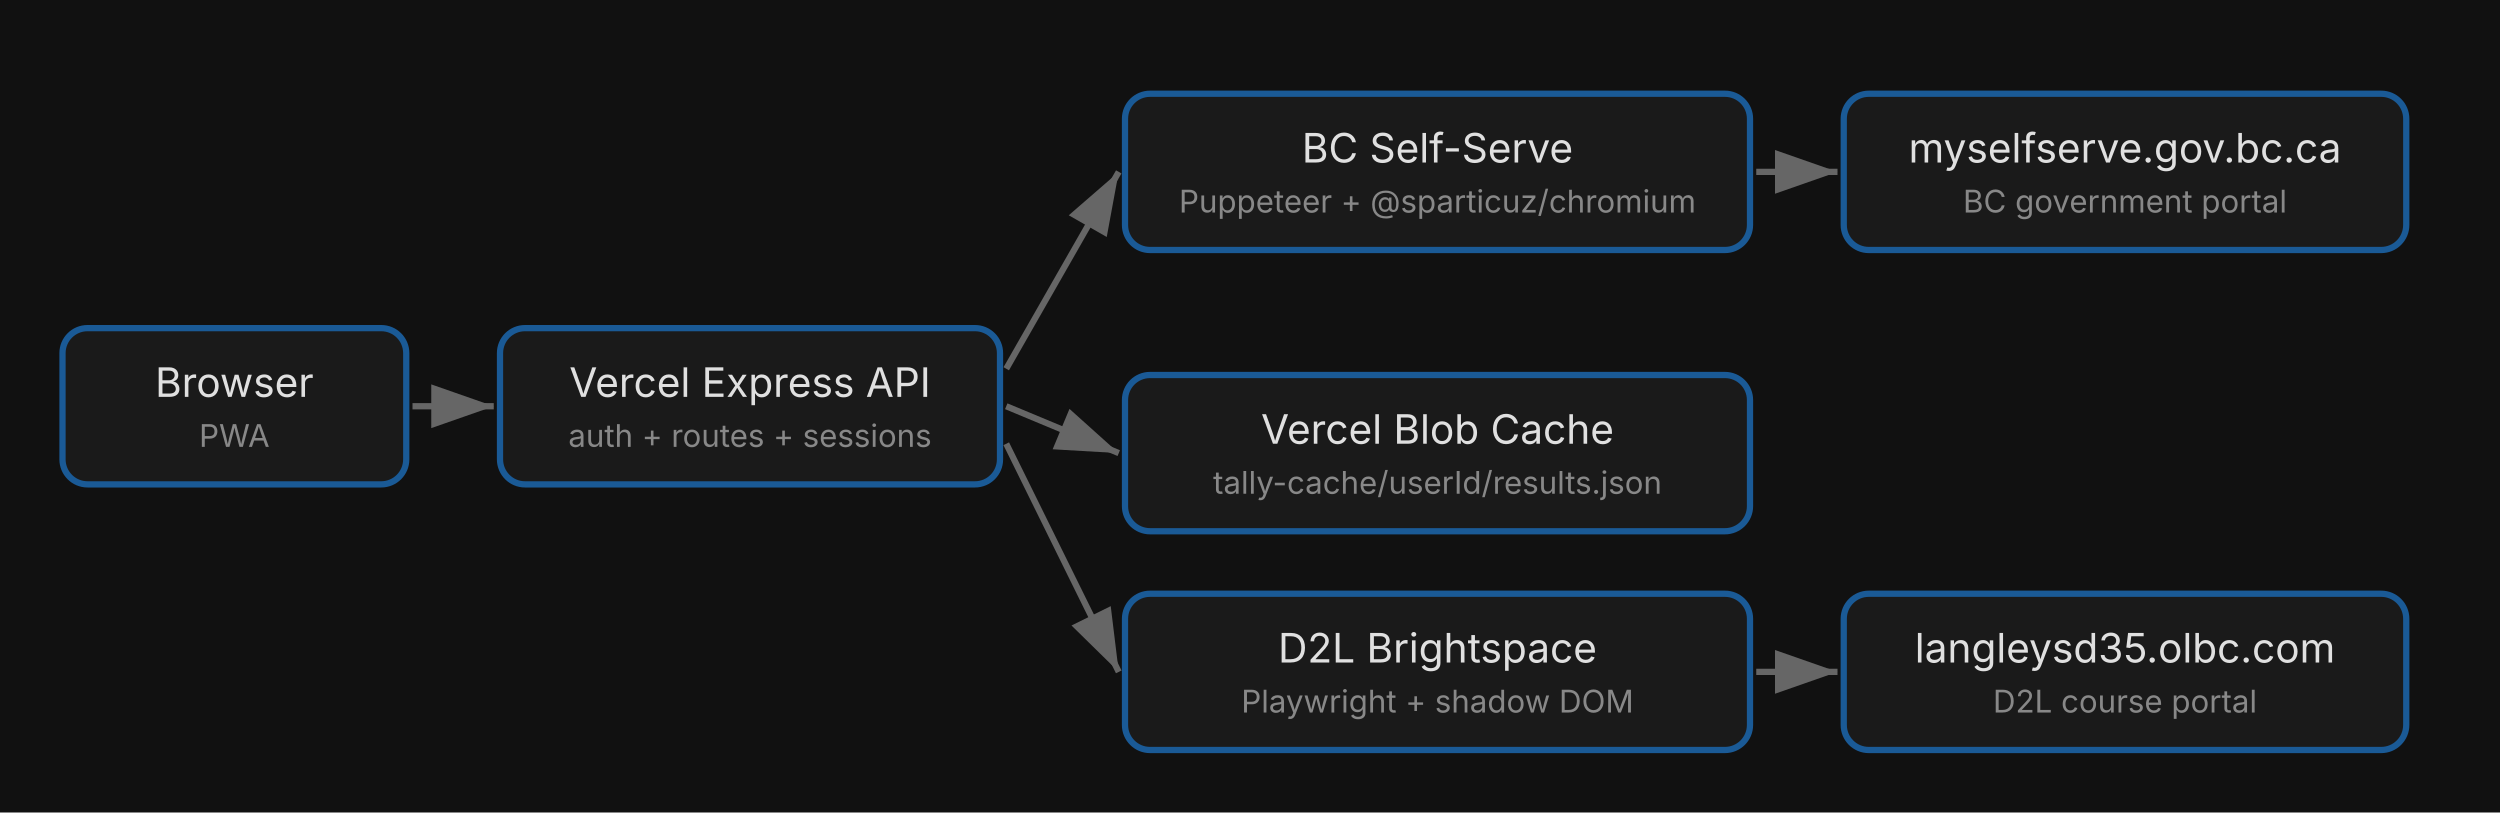
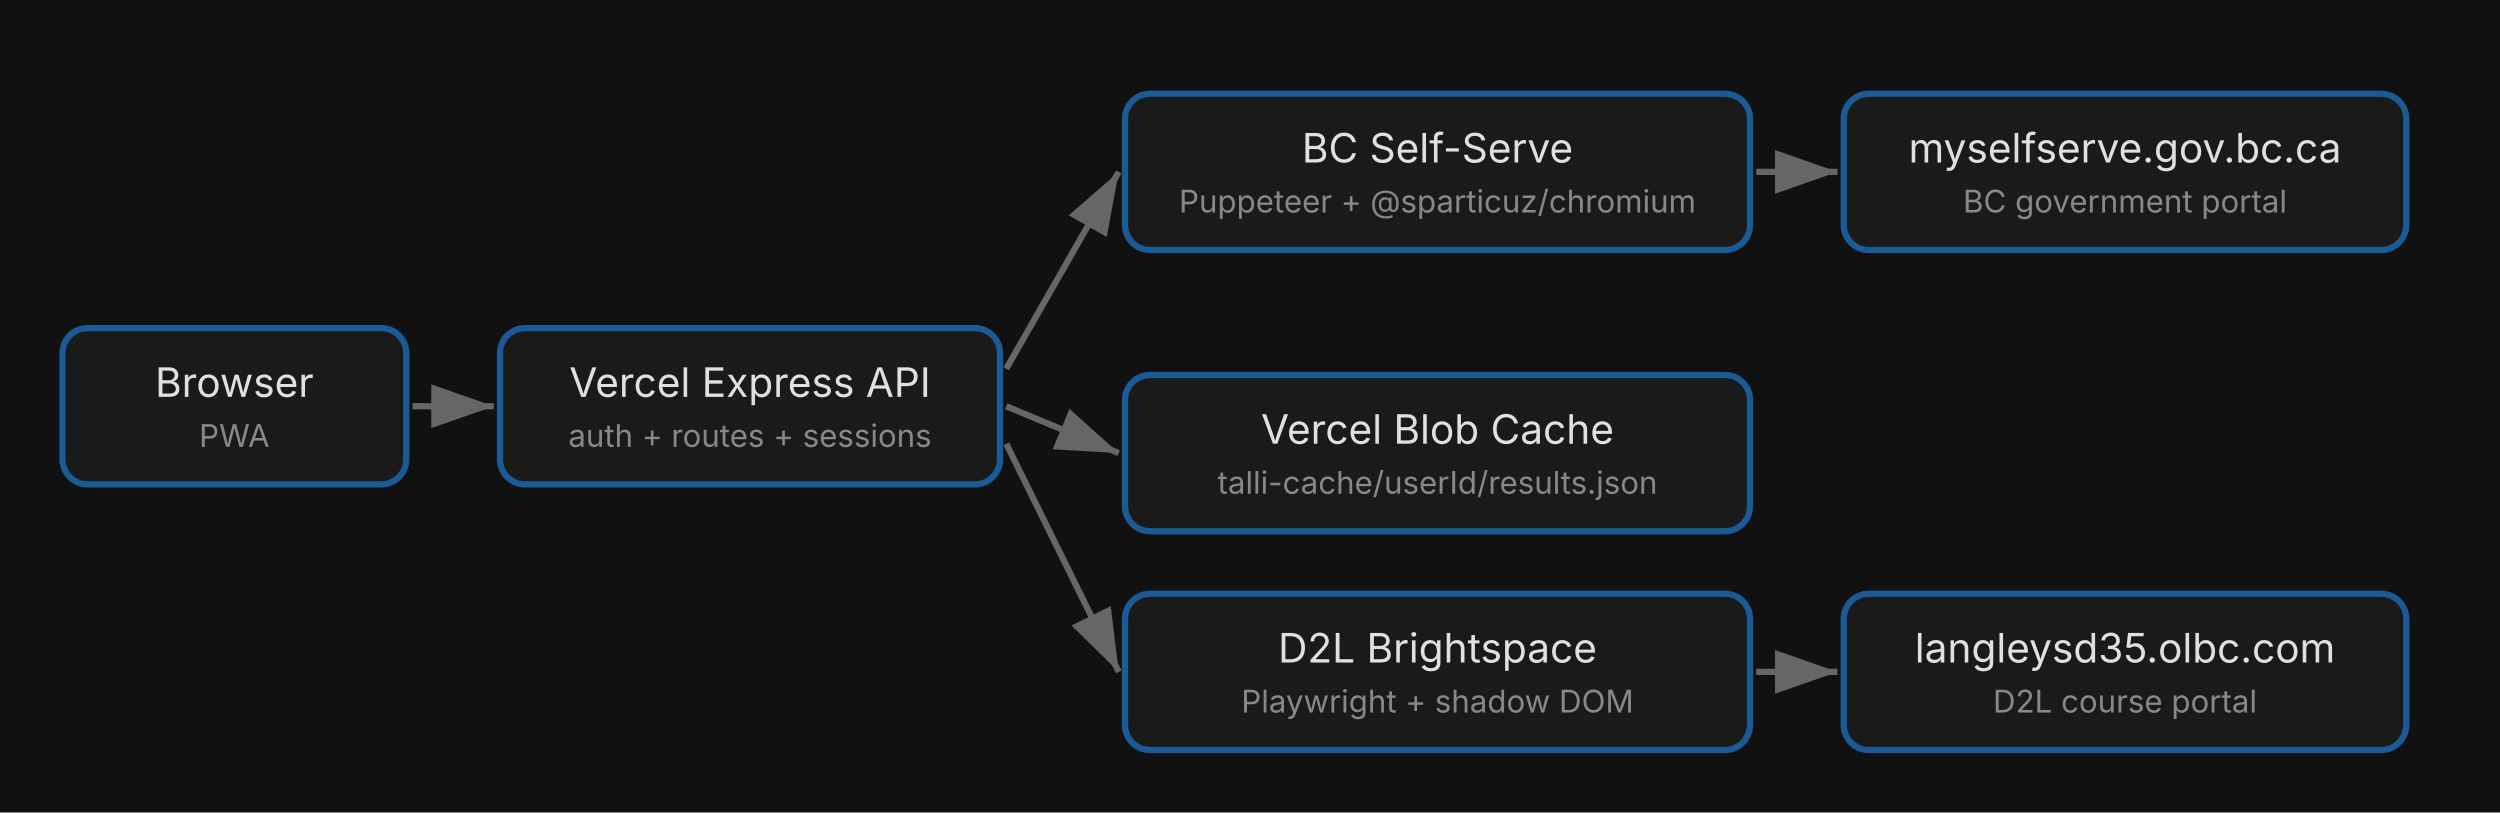
<svg xmlns="http://www.w3.org/2000/svg" font-family="-apple-system, system-ui, sans-serif" viewBox="0 0 800 260">
  <defs>
    <marker id="arrowhead" markerHeight="7" markerWidth="10" orient="auto" refX="10" refY="3.5">
      <path fill="#666" d="m0 0 10 3.5L0 7z" />
    </marker>
    <style>.box{fill:#1a1a1a;stroke:#1a5a96;stroke-width:2}.label,.sub{fill:#e0e0e0;font-size:13px;text-anchor:middle}.sub{fill:#888;font-size:10px}.arrow{stroke:#666;stroke-width:2;fill:none;marker-end:url(#arrowhead)}</style>
  </defs>
  <path fill="#111" d="M0 0h800v260H0z" />
  <rect width="110" height="50" x="20" y="105" class="box" rx="8" />
  <text x="75" y="127" class="label">Browser</text>
  <text x="75" y="143" class="sub">PWA</text>
  <path d="M132 130h26" class="arrow" />
  <rect width="160" height="50" x="160" y="105" class="box" rx="8" />
  <text x="240" y="127" class="label">Vercel Express API</text>
  <text x="240" y="143" class="sub">auth + routes + sessions</text>
  <path d="m322 118 36-63" class="arrow" />
  <path d="m322 130 36 15" class="arrow" />
  <path d="m322 142 36 73" class="arrow" />
  <rect width="200" height="50" x="360" y="30" class="box" rx="8" />
  <text x="460" y="52" class="label">BC Self-Serve</text>
  <text x="460" y="68" class="sub">Puppeteer + @sparticuz/chromium</text>
  <rect width="200" height="50" x="360" y="120" class="box" rx="8" />
  <text x="460" y="142" class="label">Vercel Blob Cache</text>
-   <text x="460" y="158" class="sub">tally-cache/userId/results.json</text>
+   <text x="460" y="158" class="sub">talli-cache/userId/results.json</text>
  <rect width="200" height="50" x="360" y="190" class="box" rx="8" />
  <text x="460" y="212" class="label">D2L Brightspace</text>
  <text x="460" y="228" class="sub">Playwright + shadow DOM</text>
  <path d="M562 55h26" class="arrow" />
  <path d="M562 215h26" class="arrow" />
  <rect width="180" height="50" x="590" y="30" class="box" rx="8" />
  <text x="680" y="52" class="label">myselfserve.gov.bc.ca</text>
  <text x="680" y="68" class="sub">BC government portal</text>
  <rect width="180" height="50" x="590" y="190" class="box" rx="8" />
  <text x="680" y="212" class="label">langleysd35.olbc.com</text>
  <text x="680" y="228" class="sub">D2L course portal</text>
</svg>
